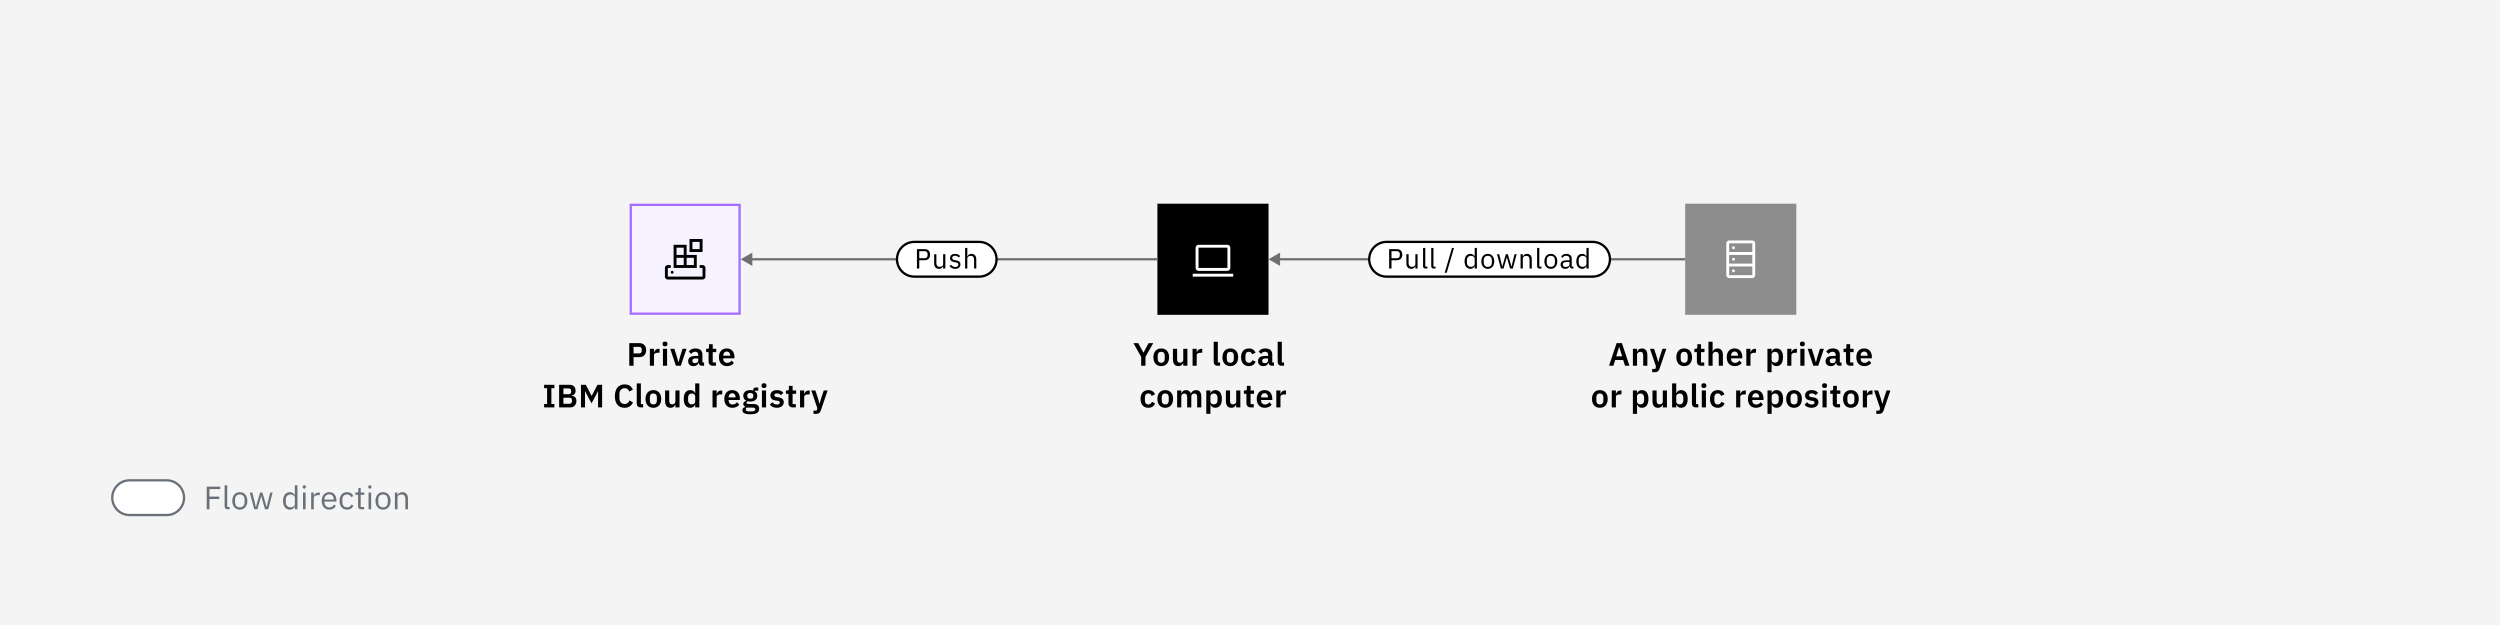
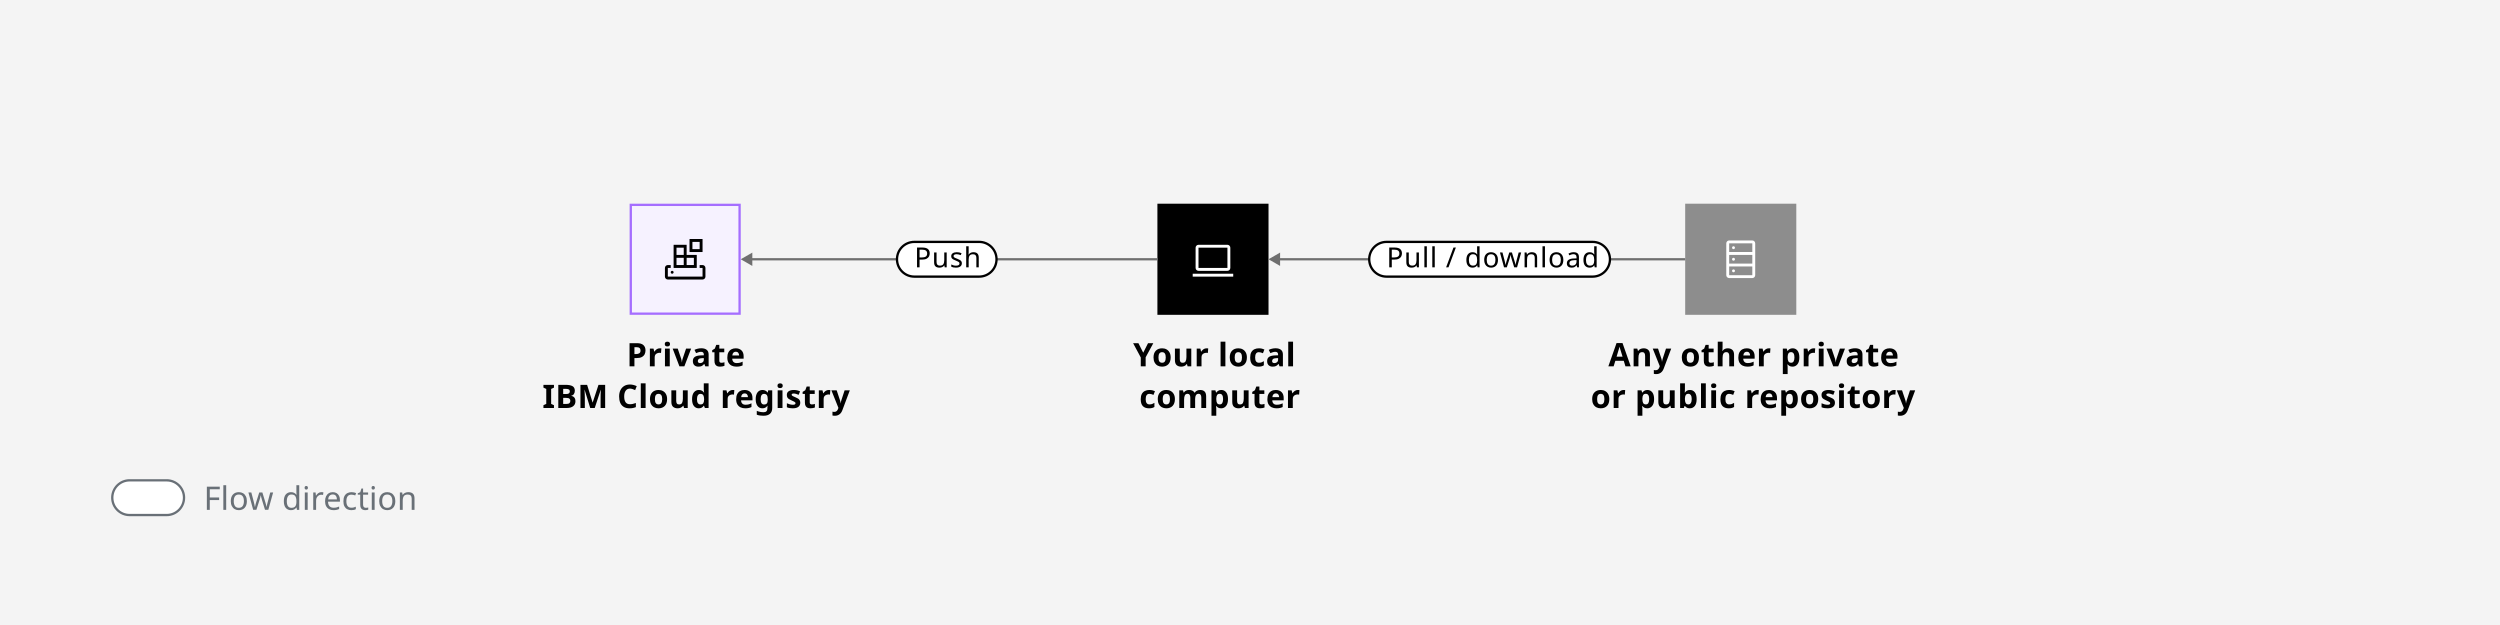
<svg xmlns="http://www.w3.org/2000/svg" width="1080" height="270" viewBox="0 0 1080 270" fill="none">
  <rect width="1080" height="270" fill="#F4F4F4" />
  <path d="M56 207.5H72C76.142 207.5 79.5 210.858 79.5 215C79.5 219.142 76.142 222.5 72 222.5H56C51.858 222.5 48.5 219.142 48.5 215C48.5 210.858 51.858 207.5 56 207.5Z" fill="white" stroke="#697077" />
-   <path d="M90.478 220V215.576H94.72V214.54H90.478V211.264H95.126V210.228H89.302V220H90.478ZM99.217 220V219.02H98.153V209.64H97.033V218.838C97.033 219.51 97.453 220 98.223 220H99.217ZM103.6 220.168C105.532 220.168 106.862 218.684 106.862 216.388C106.862 214.092 105.532 212.608 103.6 212.608C101.668 212.608 100.338 214.092 100.338 216.388C100.338 218.684 101.668 220.168 103.6 220.168ZM103.6 219.174C102.396 219.174 101.542 218.432 101.542 216.906V215.87C101.542 214.344 102.396 213.602 103.6 213.602C104.804 213.602 105.658 214.344 105.658 215.87V216.906C105.658 218.432 104.804 219.174 103.6 219.174ZM109.834 220H111.192L112.2 216.528L112.816 214.33H112.844L113.474 216.528L114.482 220H115.868L117.786 212.776H116.736L115.952 215.898L115.21 219.062H115.182L114.286 215.898L113.348 212.776H112.354L111.444 215.898L110.562 219.062H110.534L109.764 215.898L108.994 212.776H107.902L109.834 220ZM127.377 220H128.497V209.64H127.377V213.952H127.321C126.943 213.042 126.201 212.608 125.207 212.608C123.401 212.608 122.267 214.078 122.267 216.388C122.267 218.698 123.401 220.168 125.207 220.168C126.201 220.168 126.887 219.72 127.321 218.824H127.377V220ZM125.515 219.16C124.255 219.16 123.471 218.292 123.471 217.004V215.772C123.471 214.484 124.255 213.616 125.515 213.616C126.537 213.616 127.377 214.204 127.377 215.002V217.69C127.377 218.628 126.537 219.16 125.515 219.16ZM131.461 211.082C131.937 211.082 132.147 210.83 132.147 210.452V210.27C132.147 209.892 131.937 209.64 131.461 209.64C130.985 209.64 130.775 209.892 130.775 210.27V210.452C130.775 210.83 130.985 211.082 131.461 211.082ZM130.901 220H132.021V212.776H130.901V220ZM135.543 220V215.1C135.543 214.414 136.271 213.896 137.475 213.896H138.133V212.776H137.699C136.523 212.776 135.865 213.42 135.613 214.106H135.543V212.776H134.423V220H135.543ZM142.234 220.168C143.592 220.168 144.628 219.496 145.09 218.516L144.292 217.942C143.914 218.74 143.214 219.188 142.304 219.188C140.96 219.188 140.162 218.25 140.162 217.004V216.668H145.356V216.136C145.356 214.092 144.166 212.608 142.234 212.608C140.274 212.608 138.986 214.092 138.986 216.388C138.986 218.684 140.274 220.168 142.234 220.168ZM142.234 213.546C143.382 213.546 144.152 214.4 144.152 215.674V215.828H140.162V215.73C140.162 214.47 141.016 213.546 142.234 213.546ZM149.912 220.168C151.284 220.168 152.222 219.496 152.684 218.46L151.872 217.914C151.48 218.74 150.822 219.174 149.912 219.174C148.582 219.174 147.896 218.264 147.896 217.004V215.772C147.896 214.512 148.582 213.602 149.912 213.602C150.794 213.602 151.41 214.036 151.676 214.778L152.614 214.302C152.194 213.308 151.34 212.608 149.912 212.608C147.882 212.608 146.692 214.078 146.692 216.388C146.692 218.698 147.882 220.168 149.912 220.168ZM157.283 220V219.02H155.813V213.756H157.395V212.776H155.813V210.774H154.805V212.118C154.805 212.608 154.651 212.776 154.175 212.776H153.503V213.756H154.693V218.81C154.693 219.51 155.113 220 155.883 220H157.283ZM159.778 211.082C160.254 211.082 160.464 210.83 160.464 210.452V210.27C160.464 209.892 160.254 209.64 159.778 209.64C159.302 209.64 159.092 209.892 159.092 210.27V210.452C159.092 210.83 159.302 211.082 159.778 211.082ZM159.218 220H160.338V212.776H159.218V220ZM165.47 220.168C167.402 220.168 168.732 218.684 168.732 216.388C168.732 214.092 167.402 212.608 165.47 212.608C163.538 212.608 162.208 214.092 162.208 216.388C162.208 218.684 163.538 220.168 165.47 220.168ZM165.47 219.174C164.266 219.174 163.412 218.432 163.412 216.906V215.87C163.412 214.344 164.266 213.602 165.47 213.602C166.674 213.602 167.528 214.344 167.528 215.87V216.906C167.528 218.432 166.674 219.174 165.47 219.174ZM171.716 220V214.988C171.716 214.064 172.584 213.616 173.48 213.616C174.558 213.616 175.118 214.274 175.118 215.562V220H176.238V215.366C176.238 213.616 175.3 212.608 173.816 212.608C172.738 212.608 172.122 213.14 171.772 213.952H171.716V212.776H170.596V220H171.716Z" fill="#697077" />
+   <text fill="#697077" xml:space="preserve" style="white-space: pre" font-family="IBM Plex Sans" font-size="14" letter-spacing="0.002em">
+     <tspan x="88" y="220.25">Flow direction</tspan>
+   </text>
  <rect width="124" height="92" transform="translate(234 88)" fill="white" style="mix-blend-mode:multiply" />
  <rect x="272.5" y="88.5" width="47" height="47" fill="#F6F2FF" />
  <path d="M273 89H319V135H273V89Z" fill="white" />
  <path d="M273 89H319V135H273V89Z" fill="#F6F2FF" />
  <rect width="20" height="20" transform="translate(286 102)" fill="white" style="mix-blend-mode:multiply" />
  <path d="M296.625 110.125V105.75H291V115.75H301V110.125H296.625ZM292.25 107H295.375V110.125H292.25V107ZM292.25 111.375H295.375V114.5H292.25V111.375ZM299.75 114.5H296.625V111.375H299.75V114.5Z" fill="black" />
  <path d="M303.5 108.875H297.875V103.25H303.5V108.875ZM299.125 107.625H302.25V104.5H299.125V107.625Z" fill="black" />
  <path d="M303.5 114.5H302.25V115.75H303.5V119.5H288.5V115.75H289.75V114.5H288.5C288.169 114.5 287.851 114.632 287.617 114.867C287.382 115.101 287.25 115.419 287.25 115.75V119.5C287.25 119.831 287.382 120.149 287.617 120.383C287.851 120.618 288.169 120.75 288.5 120.75H303.5C303.831 120.75 304.149 120.618 304.383 120.383C304.618 120.149 304.75 119.831 304.75 119.5V115.75C304.75 115.419 304.618 115.101 304.383 114.867C304.149 114.632 303.831 114.5 303.5 114.5Z" fill="black" />
  <path d="M290.375 118.25C290.72 118.25 291 117.97 291 117.625C291 117.28 290.72 117 290.375 117C290.03 117 289.75 117.28 289.75 117.625C289.75 117.97 290.03 118.25 290.375 118.25Z" fill="black" />
  <rect x="272.5" y="88.5" width="47" height="47" stroke="#A56EFF" />
-   <path d="M273.697 158V154.276H276.245C278.051 154.276 279.143 153.072 279.143 151.252C279.143 149.446 278.051 148.228 276.245 148.228H271.849V158H273.697ZM273.697 149.838H276.077C276.791 149.838 277.225 150.216 277.225 150.93V151.574C277.225 152.288 276.791 152.68 276.077 152.68H273.697V149.838ZM282.521 158V153.52C282.521 152.722 283.151 152.386 284.355 152.386H284.915V150.692H284.523C283.361 150.692 282.773 151.434 282.591 152.204H282.521V150.692H280.729V158H282.521ZM287.281 149.628C288.009 149.628 288.331 149.25 288.331 148.732V148.452C288.331 147.934 288.009 147.556 287.281 147.556C286.539 147.556 286.231 147.934 286.231 148.452V148.732C286.231 149.25 286.539 149.628 287.281 149.628ZM286.385 158H288.177V150.692H286.385V158ZM294.11 158L296.56 150.692H294.852L293.858 153.842L293.144 156.446H293.046L292.332 153.842L291.31 150.692H289.546L291.982 158H294.11ZM299.599 158.168C300.691 158.168 301.489 157.678 301.727 156.74H301.811C301.923 157.496 302.399 158 303.169 158H304.163V156.572H303.435V153.128C303.435 151.462 302.385 150.524 300.411 150.524C298.941 150.524 298.087 151.084 297.555 151.924L298.619 152.876C298.969 152.372 299.445 151.952 300.285 151.952C301.237 151.952 301.643 152.428 301.643 153.24V153.772H300.397C298.409 153.772 297.275 154.514 297.275 156.012C297.275 157.314 298.115 158.168 299.599 158.168ZM300.201 156.866C299.501 156.866 299.095 156.572 299.095 155.984V155.746C299.095 155.172 299.557 154.85 300.495 154.85H301.643V155.816C301.643 156.502 300.999 156.866 300.201 156.866ZM308 158H309.288V156.572H307.902V152.12H309.4V150.692H307.902V148.69H306.292V149.936C306.292 150.44 306.124 150.692 305.592 150.692H305.032V152.12H306.11V156.138C306.11 157.328 306.768 158 308 158ZM314.014 158.168C315.372 158.168 316.436 157.65 317.038 156.824L316.072 155.746C315.624 156.32 315.092 156.74 314.21 156.74C313.034 156.74 312.432 156.026 312.432 154.976V154.794H317.29V154.206C317.29 152.204 316.24 150.524 313.958 150.524C311.816 150.524 310.57 152.022 310.57 154.332C310.57 156.67 311.858 158.168 314.014 158.168ZM313.986 151.868C314.91 151.868 315.428 152.554 315.428 153.562V153.688H312.432V153.576C312.432 152.568 313.048 151.868 313.986 151.868ZM239.493 176V174.516H238.191V167.712H239.493V166.228H235.055V167.712H236.343V174.516H235.055V176H239.493ZM241.541 176H246.497C247.939 176 249.017 174.768 249.017 173.2C249.017 171.534 247.757 170.932 246.903 170.918V170.834C247.799 170.778 248.653 170.218 248.653 168.734C248.653 167.222 247.673 166.228 246.063 166.228H241.541V176ZM243.389 171.814H245.965C246.665 171.814 247.085 172.206 247.085 172.892V173.368C247.085 174.054 246.665 174.432 245.965 174.432H243.389V171.814ZM243.389 167.796H245.671C246.343 167.796 246.735 168.174 246.735 168.832V169.266C246.735 169.91 246.343 170.302 245.671 170.302H243.389V167.796ZM250.984 176H252.734V168.986H252.79L253.546 170.54L255.548 174.236L257.55 170.54L258.306 168.986H258.362V176H260.112V166.228H258.11L255.632 171.002H255.576L253.07 166.228H250.984V176ZM269.836 176.168C271.586 176.168 272.748 175.314 273.448 173.858L271.95 172.976C271.628 173.858 270.942 174.53 269.836 174.53C268.464 174.53 267.582 173.578 267.582 171.898V170.358C267.582 168.692 268.464 167.698 269.836 167.698C270.928 167.698 271.544 168.286 271.824 169.154L273.406 168.314C272.72 166.802 271.586 166.06 269.836 166.06C267.26 166.06 265.622 167.894 265.622 171.184C265.622 174.474 267.26 176.168 269.836 176.168ZM277.831 176V174.572H276.865V165.64H275.073V174.236C275.073 175.356 275.647 176 276.865 176H277.831ZM282.246 176.168C284.346 176.168 285.648 174.684 285.648 172.332C285.648 169.994 284.346 168.524 282.246 168.524C280.16 168.524 278.858 169.994 278.858 172.332C278.858 174.684 280.16 176.168 282.246 176.168ZM282.246 174.726C281.322 174.726 280.734 174.124 280.734 173.018V171.66C280.734 170.568 281.322 169.966 282.246 169.966C283.184 169.966 283.772 170.568 283.772 171.66V173.018C283.772 174.124 283.184 174.726 282.246 174.726ZM291.765 176H293.557V168.692H291.765V173.522C291.765 174.306 291.051 174.684 290.337 174.684C289.483 174.684 289.105 174.138 289.105 173.13V168.692H287.313V173.312C287.313 175.132 288.153 176.168 289.651 176.168C290.855 176.168 291.443 175.51 291.695 174.782H291.765V176ZM300.323 176H302.115V165.64H300.323V169.896H300.253C300.001 169.056 299.203 168.524 298.237 168.524C296.403 168.524 295.381 169.896 295.381 172.332C295.381 174.782 296.403 176.168 298.237 176.168C299.203 176.168 299.987 175.608 300.253 174.782H300.323V176ZM298.811 174.684C297.887 174.684 297.257 174.012 297.257 172.976V171.716C297.257 170.68 297.887 169.994 298.811 169.994C299.665 169.994 300.323 170.456 300.323 171.17V173.494C300.323 174.25 299.665 174.684 298.811 174.684ZM309.602 176V171.52C309.602 170.722 310.232 170.386 311.436 170.386H311.996V168.692H311.604C310.442 168.692 309.854 169.434 309.672 170.204H309.602V168.692H307.81V176H309.602ZM316.352 176.168C317.71 176.168 318.774 175.65 319.376 174.824L318.41 173.746C317.962 174.32 317.43 174.74 316.548 174.74C315.372 174.74 314.77 174.026 314.77 172.976V172.794H319.628V172.206C319.628 170.204 318.578 168.524 316.296 168.524C314.154 168.524 312.908 170.022 312.908 172.332C312.908 174.67 314.196 176.168 316.352 176.168ZM316.324 169.868C317.248 169.868 317.766 170.554 317.766 171.562V171.688H314.77V171.576C314.77 170.568 315.386 169.868 316.324 169.868ZM327.959 176.616C327.959 175.3 327.189 174.53 325.397 174.53H323.437C322.793 174.53 322.485 174.348 322.485 173.984C322.485 173.662 322.723 173.452 323.003 173.326C323.325 173.41 323.703 173.452 324.123 173.452C326.111 173.452 327.147 172.472 327.147 171.002C327.147 170.106 326.769 169.392 326.013 168.972V168.776H327.567V167.404H326.433C325.761 167.404 325.397 167.754 325.397 168.468V168.706C325.033 168.58 324.571 168.524 324.123 168.524C322.149 168.524 321.099 169.518 321.099 171.002C321.099 171.968 321.547 172.724 322.429 173.13V173.186C321.729 173.34 321.085 173.718 321.085 174.474C321.085 175.062 321.421 175.538 322.023 175.692V175.846C321.211 175.972 320.721 176.434 320.721 177.246C320.721 178.324 321.659 178.968 324.123 178.968C326.923 178.968 327.959 178.142 327.959 176.616ZM326.279 176.826C326.279 177.442 325.761 177.736 324.599 177.736H323.703C322.583 177.736 322.163 177.4 322.163 176.84C322.163 176.546 322.275 176.28 322.541 176.084H325.033C325.943 176.084 326.279 176.364 326.279 176.826ZM324.123 172.234C323.269 172.234 322.807 171.842 322.807 171.114V170.876C322.807 170.134 323.269 169.756 324.123 169.756C324.977 169.756 325.439 170.134 325.439 170.876V171.114C325.439 171.842 324.977 172.234 324.123 172.234ZM330.049 167.628C330.777 167.628 331.099 167.25 331.099 166.732V166.452C331.099 165.934 330.777 165.556 330.049 165.556C329.307 165.556 328.999 165.934 328.999 166.452V166.732C328.999 167.25 329.307 167.628 330.049 167.628ZM329.153 176H330.945V168.692H329.153V176ZM335.577 176.168C337.397 176.168 338.587 175.188 338.587 173.774C338.587 172.556 337.817 171.842 336.221 171.618L335.479 171.52C334.793 171.408 334.527 171.184 334.527 170.694C334.527 170.246 334.863 169.938 335.633 169.938C336.347 169.938 336.963 170.274 337.383 170.722L338.433 169.672C337.733 168.944 337.005 168.524 335.577 168.524C333.911 168.524 332.805 169.42 332.805 170.834C332.805 172.164 333.673 172.85 335.241 173.046L335.969 173.144C336.613 173.228 336.865 173.494 336.865 173.914C336.865 174.432 336.501 174.754 335.647 174.754C334.821 174.754 334.177 174.376 333.645 173.76L332.553 174.824C333.281 175.664 334.191 176.168 335.577 176.168ZM342.502 176H343.79V174.572H342.404V170.12H343.902V168.692H342.404V166.69H340.794V167.936C340.794 168.44 340.626 168.692 340.094 168.692H339.534V170.12H340.612V174.138C340.612 175.328 341.27 176 342.502 176ZM347.408 176V171.52C347.408 170.722 348.038 170.386 349.242 170.386H349.802V168.692H349.41C348.248 168.692 347.66 169.434 347.478 170.204H347.408V168.692H345.616V176H347.408ZM354.587 172.556L354.083 174.404H353.999L353.523 172.556L352.249 168.692H350.471L353.089 176.35L352.753 177.372H351.437V178.8H352.515C353.719 178.8 354.237 178.352 354.601 177.302L357.541 168.692H355.861L354.587 172.556Z" fill="black" />
+   <text fill="black" xml:space="preserve" style="white-space: pre" font-family="IBM Plex Sans" font-size="14" font-weight="600" letter-spacing="0.16px">
+     <tspan x="270.701" y="158.25">Private 
+ </tspan>
+     <tspan x="234.313" y="176.25">IBM Cloud registry</tspan>
+   </text>
  <rect width="70" height="92" transform="translate(489 88)" fill="white" style="mix-blend-mode:multiply" />
  <rect width="48" height="48" transform="translate(500 88)" fill="black" />
  <rect width="20" height="20" transform="translate(514 102)" fill="white" style="mix-blend-mode:multiply" />
  <path d="M530.25 117.003H517.75C517.419 117.003 517.101 116.871 516.867 116.637C516.632 116.402 516.5 116.084 516.5 115.753V107.003C516.5 106.672 516.632 106.354 516.866 106.12C517.101 105.885 517.419 105.753 517.75 105.753H530.25C530.581 105.753 530.899 105.885 531.133 106.12C531.368 106.354 531.5 106.672 531.5 107.003V115.753C531.5 116.084 531.368 116.402 531.133 116.636C530.899 116.871 530.581 117.003 530.25 117.003ZM517.75 107.003V115.753H530.25V107.003H517.75Z" fill="white" />
  <path d="M532.75 118.253H515.25V119.503H532.75V118.253Z" fill="white" />
-   <path d="M494.847 158V154.15L498.207 148.228H496.191L493.993 152.358H493.965L491.711 148.228H489.639L492.985 154.164V158H494.847ZM501.646 158.168C503.746 158.168 505.048 156.684 505.048 154.332C505.048 151.994 503.746 150.524 501.646 150.524C499.56 150.524 498.258 151.994 498.258 154.332C498.258 156.684 499.56 158.168 501.646 158.168ZM501.646 156.726C500.722 156.726 500.134 156.124 500.134 155.018V153.66C500.134 152.568 500.722 151.966 501.646 151.966C502.584 151.966 503.172 152.568 503.172 153.66V155.018C503.172 156.124 502.584 156.726 501.646 156.726ZM511.164 158H512.956V150.692H511.164V155.522C511.164 156.306 510.45 156.684 509.736 156.684C508.882 156.684 508.504 156.138 508.504 155.13V150.692H506.712V155.312C506.712 157.132 507.552 158.168 509.05 158.168C510.254 158.168 510.842 157.51 511.094 156.782H511.164V158ZM516.979 158V153.52C516.979 152.722 517.609 152.386 518.813 152.386H519.373V150.692H518.981C517.819 150.692 517.231 151.434 517.049 152.204H516.979V150.692H515.187V158H516.979ZM527.069 158V156.572H526.103V147.64H524.311V156.236C524.311 157.356 524.885 158 526.103 158H527.069ZM531.485 158.168C533.585 158.168 534.887 156.684 534.887 154.332C534.887 151.994 533.585 150.524 531.485 150.524C529.399 150.524 528.097 151.994 528.097 154.332C528.097 156.684 529.399 158.168 531.485 158.168ZM531.485 156.726C530.561 156.726 529.973 156.124 529.973 155.018V153.66C529.973 152.568 530.561 151.966 531.485 151.966C532.423 151.966 533.011 152.568 533.011 153.66V155.018C533.011 156.124 532.423 156.726 531.485 156.726ZM539.519 158.168C540.933 158.168 541.955 157.524 542.431 156.236L541.059 155.578C540.793 156.236 540.373 156.726 539.519 156.726C538.525 156.726 538.021 156.04 538.021 155.018V153.688C538.021 152.666 538.525 151.966 539.519 151.966C540.289 151.966 540.751 152.414 540.919 153.03L542.389 152.372C541.955 151.224 540.989 150.524 539.519 150.524C537.363 150.524 536.145 151.994 536.145 154.332C536.145 156.684 537.363 158.168 539.519 158.168ZM545.779 158.168C546.871 158.168 547.669 157.678 547.907 156.74H547.991C548.103 157.496 548.579 158 549.349 158H550.343V156.572H549.615V153.128C549.615 151.462 548.565 150.524 546.591 150.524C545.121 150.524 544.267 151.084 543.735 151.924L544.799 152.876C545.149 152.372 545.625 151.952 546.465 151.952C547.417 151.952 547.823 152.428 547.823 153.24V153.772H546.577C544.589 153.772 543.455 154.514 543.455 156.012C543.455 157.314 544.295 158.168 545.779 158.168ZM546.381 156.866C545.681 156.866 545.275 156.572 545.275 155.984V155.746C545.275 155.172 545.737 154.85 546.675 154.85H547.823V155.816C547.823 156.502 547.179 156.866 546.381 156.866ZM554.711 158V156.572H553.745V147.64H551.953V156.236C551.953 157.356 552.527 158 553.745 158H554.711ZM496.092 176.168C497.506 176.168 498.528 175.524 499.004 174.236L497.632 173.578C497.366 174.236 496.946 174.726 496.092 174.726C495.098 174.726 494.594 174.04 494.594 173.018V171.688C494.594 170.666 495.098 169.966 496.092 169.966C496.862 169.966 497.324 170.414 497.492 171.03L498.962 170.372C498.528 169.224 497.562 168.524 496.092 168.524C493.936 168.524 492.718 169.994 492.718 172.332C492.718 174.684 493.936 176.168 496.092 176.168ZM503.376 176.168C505.476 176.168 506.778 174.684 506.778 172.332C506.778 169.994 505.476 168.524 503.376 168.524C501.29 168.524 499.988 169.994 499.988 172.332C499.988 174.684 501.29 176.168 503.376 176.168ZM503.376 174.726C502.452 174.726 501.864 174.124 501.864 173.018V171.66C501.864 170.568 502.452 169.966 503.376 169.966C504.314 169.966 504.902 170.568 504.902 171.66V173.018C504.902 174.124 504.314 174.726 503.376 174.726ZM510.318 176V171.17C510.318 170.386 510.99 169.994 511.676 169.994C512.474 169.994 512.852 170.512 512.852 171.562V176H514.644V171.17C514.644 170.386 515.302 169.994 516.002 169.994C516.8 169.994 517.178 170.512 517.178 171.562V176H518.97V171.38C518.97 169.56 518.158 168.524 516.73 168.524C515.568 168.524 514.756 169.182 514.49 169.994H514.462C514.112 169.014 513.342 168.524 512.348 168.524C511.256 168.524 510.668 169.14 510.388 169.91H510.318V168.692H508.526V176H510.318ZM521.114 178.8H522.906V174.782H522.962C523.242 175.608 524.012 176.168 524.978 176.168C526.826 176.168 527.848 174.782 527.848 172.332C527.848 169.896 526.826 168.524 524.978 168.524C524.012 168.524 523.228 169.056 522.962 169.896H522.906V168.692H521.114V178.8ZM524.404 174.684C523.55 174.684 522.906 174.25 522.906 173.494V171.17C522.906 170.456 523.55 169.994 524.404 169.994C525.328 169.994 525.972 170.68 525.972 171.716V172.976C525.972 174.012 525.328 174.684 524.404 174.684ZM534.037 176H535.829V168.692H534.037V173.522C534.037 174.306 533.323 174.684 532.609 174.684C531.755 174.684 531.377 174.138 531.377 173.13V168.692H529.585V173.312C529.585 175.132 530.425 176.168 531.923 176.168C533.127 176.168 533.715 175.51 533.967 174.782H534.037V176ZM540.341 176H541.629V174.572H540.243V170.12H541.741V168.692H540.243V166.69H538.633V167.936C538.633 168.44 538.465 168.692 537.933 168.692H537.373V170.12H538.451V174.138C538.451 175.328 539.109 176 540.341 176ZM546.355 176.168C547.713 176.168 548.777 175.65 549.379 174.824L548.413 173.746C547.965 174.32 547.433 174.74 546.551 174.74C545.375 174.74 544.773 174.026 544.773 172.976V172.794H549.631V172.206C549.631 170.204 548.581 168.524 546.299 168.524C544.157 168.524 542.911 170.022 542.911 172.332C542.911 174.67 544.199 176.168 546.355 176.168ZM546.327 169.868C547.251 169.868 547.769 170.554 547.769 171.562V171.688H544.773V171.576C544.773 170.568 545.389 169.868 546.327 169.868ZM553.159 176V171.52C553.159 170.722 553.789 170.386 554.993 170.386H555.553V168.692H555.161C553.999 168.692 553.411 169.434 553.229 170.204H553.159V168.692H551.367V176H553.159Z" fill="black" />
+   <text fill="black" xml:space="preserve" style="white-space: pre" font-family="IBM Plex Sans" font-size="14" font-weight="600" letter-spacing="0.16px">
+     <tspan x="489.499" y="158.25">Your local 
+ </tspan>
+     <tspan x="492.172" y="176.25">computer</tspan>
+   </text>
  <rect width="130" height="92" transform="translate(687 88)" fill="white" style="mix-blend-mode:multiply" />
  <rect width="48" height="48" transform="translate(728 88)" fill="#8D8D8D" />
  <rect width="20" height="20" transform="translate(742 102)" fill="white" style="mix-blend-mode:multiply" />
  <path d="M757 103.875H747C746.668 103.875 746.351 104.007 746.116 104.241C745.882 104.476 745.75 104.793 745.75 105.125V118.875C745.75 119.207 745.882 119.524 746.116 119.759C746.351 119.993 746.668 120.125 747 120.125H757C757.332 120.125 757.649 119.993 757.884 119.759C758.118 119.524 758.25 119.207 758.25 118.875V105.125C758.25 104.793 758.118 104.476 757.884 104.241C757.649 104.007 757.332 103.875 757 103.875ZM757 105.125V108.875H747V105.125H757ZM747 113.875V110.125H757V113.875H747ZM747 118.875V115.125H757V118.875H747Z" fill="white" />
  <path d="M748.875 107.625C749.22 107.625 749.5 107.345 749.5 107C749.5 106.655 749.22 106.375 748.875 106.375C748.53 106.375 748.25 106.655 748.25 107C748.25 107.345 748.53 107.625 748.875 107.625Z" fill="white" />
  <path d="M748.875 112.625C749.22 112.625 749.5 112.345 749.5 112C749.5 111.655 749.22 111.375 748.875 111.375C748.53 111.375 748.25 111.655 748.25 112C748.25 112.345 748.53 112.625 748.875 112.625Z" fill="white" />
  <path d="M748.875 117.625C749.22 117.625 749.5 117.345 749.5 117C749.5 116.655 749.22 116.375 748.875 116.375C748.53 116.375 748.25 116.655 748.25 117C748.25 117.345 748.53 117.625 748.875 117.625Z" fill="white" />
-   <path d="M703.923 158L700.675 148.228H698.379L695.103 158H696.979L697.749 155.508H701.221L702.005 158H703.923ZM700.773 153.926H698.197L699.443 149.908H699.513L700.773 153.926ZM707.203 158V153.17C707.203 152.386 707.917 151.994 708.659 151.994C709.513 151.994 709.863 152.526 709.863 153.562V158H711.655V153.38C711.655 151.56 710.815 150.524 709.317 150.524C708.183 150.524 707.567 151.126 707.273 151.91H707.203V150.692H705.411V158H707.203ZM716.898 154.556L716.394 156.404H716.31L715.834 154.556L714.56 150.692H712.782L715.4 158.35L715.064 159.372H713.748V160.8H714.826C716.03 160.8 716.548 160.352 716.912 159.302L719.852 150.692H718.172L716.898 154.556ZM727.561 158.168C729.661 158.168 730.963 156.684 730.963 154.332C730.963 151.994 729.661 150.524 727.561 150.524C725.475 150.524 724.173 151.994 724.173 154.332C724.173 156.684 725.475 158.168 727.561 158.168ZM727.561 156.726C726.637 156.726 726.049 156.124 726.049 155.018V153.66C726.049 152.568 726.637 151.966 727.561 151.966C728.499 151.966 729.087 152.568 729.087 153.66V155.018C729.087 156.124 728.499 156.726 727.561 156.726ZM734.939 158H736.227V156.572H734.841V152.12H736.339V150.692H734.841V148.69H733.231V149.936C733.231 150.44 733.063 150.692 732.531 150.692H731.971V152.12H733.049V156.138C733.049 157.328 733.707 158 734.939 158ZM738.053 158H739.845V153.17C739.845 152.386 740.559 151.994 741.301 151.994C742.155 151.994 742.505 152.526 742.505 153.562V158H744.297V153.38C744.297 151.56 743.457 150.524 741.959 150.524C740.825 150.524 740.209 151.126 739.915 151.91H739.845V147.64H738.053V158ZM749.397 158.168C750.755 158.168 751.819 157.65 752.421 156.824L751.455 155.746C751.007 156.32 750.475 156.74 749.593 156.74C748.417 156.74 747.815 156.026 747.815 154.976V154.794H752.673V154.206C752.673 152.204 751.623 150.524 749.341 150.524C747.199 150.524 745.953 152.022 745.953 154.332C745.953 156.67 747.241 158.168 749.397 158.168ZM749.369 151.868C750.293 151.868 750.811 152.554 750.811 153.562V153.688H747.815V153.576C747.815 152.568 748.431 151.868 749.369 151.868ZM756.202 158V153.52C756.202 152.722 756.832 152.386 758.036 152.386H758.596V150.692H758.204C757.042 150.692 756.454 151.434 756.272 152.204H756.202V150.692H754.41V158H756.202ZM763.535 160.8H765.327V156.782H765.383C765.663 157.608 766.433 158.168 767.399 158.168C769.247 158.168 770.269 156.782 770.269 154.332C770.269 151.896 769.247 150.524 767.399 150.524C766.433 150.524 765.649 151.056 765.383 151.896H765.327V150.692H763.535V160.8ZM766.825 156.684C765.971 156.684 765.327 156.25 765.327 155.494V153.17C765.327 152.456 765.971 151.994 766.825 151.994C767.749 151.994 768.393 152.68 768.393 153.716V154.976C768.393 156.012 767.749 156.684 766.825 156.684ZM773.881 158V153.52C773.881 152.722 774.511 152.386 775.715 152.386H776.275V150.692H775.883C774.721 150.692 774.133 151.434 773.951 152.204H773.881V150.692H772.089V158H773.881ZM778.641 149.628C779.369 149.628 779.691 149.25 779.691 148.732V148.452C779.691 147.934 779.369 147.556 778.641 147.556C777.899 147.556 777.591 147.934 777.591 148.452V148.732C777.591 149.25 777.899 149.628 778.641 149.628ZM777.745 158H779.537V150.692H777.745V158ZM785.47 158L787.92 150.692H786.212L785.218 153.842L784.504 156.446H784.406L783.692 153.842L782.67 150.692H780.906L783.342 158H785.47ZM790.959 158.168C792.051 158.168 792.849 157.678 793.087 156.74H793.171C793.283 157.496 793.759 158 794.529 158H795.523V156.572H794.795V153.128C794.795 151.462 793.745 150.524 791.771 150.524C790.301 150.524 789.447 151.084 788.915 151.924L789.979 152.876C790.329 152.372 790.805 151.952 791.645 151.952C792.597 151.952 793.003 152.428 793.003 153.24V153.772H791.757C789.769 153.772 788.635 154.514 788.635 156.012C788.635 157.314 789.475 158.168 790.959 158.168ZM791.561 156.866C790.861 156.866 790.455 156.572 790.455 155.984V155.746C790.455 155.172 790.917 154.85 791.855 154.85H793.003V155.816C793.003 156.502 792.359 156.866 791.561 156.866ZM799.361 158H800.649V156.572H799.263V152.12H800.761V150.692H799.263V148.69H797.653V149.936C797.653 150.44 797.485 150.692 796.953 150.692H796.393V152.12H797.471V156.138C797.471 157.328 798.129 158 799.361 158ZM805.374 158.168C806.732 158.168 807.796 157.65 808.398 156.824L807.432 155.746C806.984 156.32 806.452 156.74 805.57 156.74C804.394 156.74 803.792 156.026 803.792 154.976V154.794H808.65V154.206C808.65 152.204 807.6 150.524 805.318 150.524C803.176 150.524 801.93 152.022 801.93 154.332C801.93 156.67 803.218 158.168 805.374 158.168ZM805.346 151.868C806.27 151.868 806.788 152.554 806.788 153.562V153.688H803.792V153.576C803.792 152.568 804.408 151.868 805.346 151.868ZM691.127 176.168C693.227 176.168 694.529 174.684 694.529 172.332C694.529 169.994 693.227 168.524 691.127 168.524C689.041 168.524 687.739 169.994 687.739 172.332C687.739 174.684 689.041 176.168 691.127 176.168ZM691.127 174.726C690.203 174.726 689.615 174.124 689.615 173.018V171.66C689.615 170.568 690.203 169.966 691.127 169.966C692.065 169.966 692.653 170.568 692.653 171.66V173.018C692.653 174.124 692.065 174.726 691.127 174.726ZM698.07 176V171.52C698.07 170.722 698.7 170.386 699.904 170.386H700.464V168.692H700.072C698.91 168.692 698.322 169.434 698.14 170.204H698.07V168.692H696.278V176H698.07ZM705.402 178.8H707.194V174.782H707.25C707.53 175.608 708.3 176.168 709.266 176.168C711.114 176.168 712.136 174.782 712.136 172.332C712.136 169.896 711.114 168.524 709.266 168.524C708.3 168.524 707.516 169.056 707.25 169.896H707.194V168.692H705.402V178.8ZM708.692 174.684C707.838 174.684 707.194 174.25 707.194 173.494V171.17C707.194 170.456 707.838 169.994 708.692 169.994C709.616 169.994 710.26 170.68 710.26 171.716V172.976C710.26 174.012 709.616 174.684 708.692 174.684ZM718.325 176H720.117V168.692H718.325V173.522C718.325 174.306 717.611 174.684 716.897 174.684C716.043 174.684 715.665 174.138 715.665 173.13V168.692H713.873V173.312C713.873 175.132 714.713 176.168 716.211 176.168C717.415 176.168 718.003 175.51 718.255 174.782H718.325V176ZM722.347 176H724.139V174.782H724.195C724.475 175.608 725.245 176.168 726.211 176.168C728.059 176.168 729.081 174.782 729.081 172.332C729.081 169.896 728.059 168.524 726.211 168.524C725.245 168.524 724.461 169.056 724.195 169.896H724.139V165.64H722.347V176ZM725.637 174.684C724.783 174.684 724.139 174.25 724.139 173.494V171.17C724.139 170.456 724.783 169.994 725.637 169.994C726.561 169.994 727.205 170.68 727.205 171.716V172.976C727.205 174.012 726.561 174.684 725.637 174.684ZM733.66 176V174.572H732.694V165.64H730.902V174.236C730.902 175.356 731.476 176 732.694 176H733.66ZM736.073 167.628C736.801 167.628 737.123 167.25 737.123 166.732V166.452C737.123 165.934 736.801 165.556 736.073 165.556C735.331 165.556 735.023 165.934 735.023 166.452V166.732C735.023 167.25 735.331 167.628 736.073 167.628ZM735.177 176H736.969V168.692H735.177V176ZM742.09 176.168C743.504 176.168 744.526 175.524 745.002 174.236L743.63 173.578C743.364 174.236 742.944 174.726 742.09 174.726C741.096 174.726 740.592 174.04 740.592 173.018V171.688C740.592 170.666 741.096 169.966 742.09 169.966C742.86 169.966 743.322 170.414 743.49 171.03L744.96 170.372C744.526 169.224 743.56 168.524 742.09 168.524C739.934 168.524 738.716 169.994 738.716 172.332C738.716 174.684 739.934 176.168 742.09 176.168ZM751.804 176V171.52C751.804 170.722 752.434 170.386 753.638 170.386H754.198V168.692H753.806C752.644 168.692 752.056 169.434 751.874 170.204H751.804V168.692H750.012V176H751.804ZM758.554 176.168C759.912 176.168 760.976 175.65 761.578 174.824L760.612 173.746C760.164 174.32 759.632 174.74 758.75 174.74C757.574 174.74 756.972 174.026 756.972 172.976V172.794H761.83V172.206C761.83 170.204 760.78 168.524 758.498 168.524C756.356 168.524 755.11 170.022 755.11 172.332C755.11 174.67 756.398 176.168 758.554 176.168ZM758.526 169.868C759.45 169.868 759.968 170.554 759.968 171.562V171.688H756.972V171.576C756.972 170.568 757.588 169.868 758.526 169.868ZM763.567 178.8H765.359V174.782H765.415C765.695 175.608 766.465 176.168 767.431 176.168C769.279 176.168 770.301 174.782 770.301 172.332C770.301 169.896 769.279 168.524 767.431 168.524C766.465 168.524 765.681 169.056 765.415 169.896H765.359V168.692H763.567V178.8ZM766.857 174.684C766.003 174.684 765.359 174.25 765.359 173.494V171.17C765.359 170.456 766.003 169.994 766.857 169.994C767.781 169.994 768.425 170.68 768.425 171.716V172.976C768.425 174.012 767.781 174.684 766.857 174.684ZM775.019 176.168C777.119 176.168 778.421 174.684 778.421 172.332C778.421 169.994 777.119 168.524 775.019 168.524C772.933 168.524 771.631 169.994 771.631 172.332C771.631 174.684 772.933 176.168 775.019 176.168ZM775.019 174.726C774.095 174.726 773.507 174.124 773.507 173.018V171.66C773.507 170.568 774.095 169.966 775.019 169.966C775.957 169.966 776.545 170.568 776.545 171.66V173.018C776.545 174.124 775.957 174.726 775.019 174.726ZM782.564 176.168C784.384 176.168 785.574 175.188 785.574 173.774C785.574 172.556 784.804 171.842 783.208 171.618L782.466 171.52C781.78 171.408 781.514 171.184 781.514 170.694C781.514 170.246 781.85 169.938 782.62 169.938C783.334 169.938 783.95 170.274 784.37 170.722L785.42 169.672C784.72 168.944 783.992 168.524 782.564 168.524C780.898 168.524 779.792 169.42 779.792 170.834C779.792 172.164 780.66 172.85 782.228 173.046L782.956 173.144C783.6 173.228 783.852 173.494 783.852 173.914C783.852 174.432 783.488 174.754 782.634 174.754C781.808 174.754 781.164 174.376 780.632 173.76L779.54 174.824C780.268 175.664 781.178 176.168 782.564 176.168ZM788.212 167.628C788.94 167.628 789.262 167.25 789.262 166.732V166.452C789.262 165.934 788.94 165.556 788.212 165.556C787.47 165.556 787.162 165.934 787.162 166.452V166.732C787.162 167.25 787.47 167.628 788.212 167.628ZM787.316 176H789.108V168.692H787.316V176ZM793.628 176H794.916V174.572H793.53V170.12H795.028V168.692H793.53V166.69H791.92V167.936C791.92 168.44 791.752 168.692 791.22 168.692H790.66V170.12H791.738V174.138C791.738 175.328 792.396 176 793.628 176ZM799.585 176.168C801.685 176.168 802.987 174.684 802.987 172.332C802.987 169.994 801.685 168.524 799.585 168.524C797.499 168.524 796.197 169.994 796.197 172.332C796.197 174.684 797.499 176.168 799.585 176.168ZM799.585 174.726C798.661 174.726 798.073 174.124 798.073 173.018V171.66C798.073 170.568 798.661 169.966 799.585 169.966C800.523 169.966 801.111 170.568 801.111 171.66V173.018C801.111 174.124 800.523 174.726 799.585 174.726ZM806.528 176V171.52C806.528 170.722 807.158 170.386 808.362 170.386H808.922V168.692H808.53C807.368 168.692 806.78 169.434 806.598 170.204H806.528V168.692H804.736V176H806.528ZM813.707 172.556L813.203 174.404H813.119L812.643 172.556L811.369 168.692H809.591L812.209 176.35L811.873 177.372H810.557V178.8H811.635C812.839 178.8 813.357 178.352 813.721 177.302L816.661 168.692H814.981L813.707 172.556Z" fill="black" />
+   <text fill="black" xml:space="preserve" style="white-space: pre" font-family="IBM Plex Sans" font-size="14" font-weight="600" letter-spacing="0.16px">
+     <tspan x="694.809" y="158.25">Any other private
+ </tspan>
+     <tspan x="687.193" y="176.25">or public repository</tspan>
+   </text>
  <path d="M320 112L325 114.887L325 109.113L320 112ZM389.643 111.5L324.5 111.5L324.5 112.5L389.643 112.5L389.643 111.5ZM389.643 112.5L500 112.5L500 111.5L389.643 111.5L389.643 112.5Z" fill="#6F6F6F" />
  <rect x="387.5" y="104.5" width="43" height="15" rx="7.5" fill="white" />
-   <path d="M397.124 116V112.424H399.452C400.952 112.424 401.792 111.5 401.792 110.024C401.792 108.548 400.952 107.624 399.452 107.624H396.116V116H397.124ZM397.124 108.512H399.452C400.244 108.512 400.712 108.944 400.712 109.712V110.336C400.712 111.104 400.244 111.536 399.452 111.536H397.124V108.512ZM407.433 116H408.393V109.808H407.433V114.092C407.433 114.908 406.689 115.28 405.933 115.28C405.009 115.28 404.517 114.716 404.517 113.612V109.808H403.557V113.78C403.557 115.28 404.373 116.144 405.645 116.144C406.677 116.144 407.145 115.58 407.385 114.992H407.433V116ZM412.618 116.144C414.034 116.144 414.91 115.412 414.91 114.212C414.91 113.276 414.382 112.676 413.014 112.472L412.534 112.4C411.766 112.28 411.346 112.04 411.346 111.44C411.346 110.852 411.766 110.48 412.558 110.48C413.35 110.48 413.878 110.852 414.154 111.236L414.79 110.66C414.286 110.036 413.626 109.664 412.63 109.664C411.37 109.664 410.422 110.264 410.422 111.488C410.422 112.64 411.274 113.108 412.414 113.276L412.906 113.348C413.722 113.468 413.986 113.84 413.986 114.32C413.986 114.956 413.506 115.328 412.69 115.328C411.91 115.328 411.334 114.98 410.854 114.38L410.17 114.932C410.722 115.664 411.478 116.144 412.618 116.144ZM416.925 116H417.885V111.704C417.885 110.912 418.629 110.528 419.397 110.528C420.321 110.528 420.801 111.092 420.801 112.196V116H421.761V112.028C421.761 110.528 420.957 109.664 419.685 109.664C418.761 109.664 418.233 110.12 417.933 110.816H417.885V107.12H416.925V116Z" fill="black" />
+   <text fill="black" xml:space="preserve" style="white-space: pre" font-family="IBM Plex Sans" font-size="12" letter-spacing="0.32px">
+     <tspan x="395" y="115.5">Push</tspan>
+   </text>
  <rect x="387.5" y="104.5" width="43" height="15" rx="7.5" stroke="black" />
  <path d="M548 112L553 114.887L553 109.113L548 112ZM617.643 111.5L552.5 111.5L552.5 112.5L617.643 112.5L617.643 111.5ZM617.643 112.5L728 112.5L728 111.5L617.643 111.5L617.643 112.5Z" fill="#6F6F6F" />
  <rect x="591.5" y="104.5" width="104" height="15" rx="7.5" fill="white" />
-   <path d="M601.124 116V112.424H603.452C604.952 112.424 605.792 111.5 605.792 110.024C605.792 108.548 604.952 107.624 603.452 107.624H600.116V116H601.124ZM601.124 108.512H603.452C604.244 108.512 604.712 108.944 604.712 109.712V110.336C604.712 111.104 604.244 111.536 603.452 111.536H601.124V108.512ZM611.433 116H612.393V109.808H611.433V114.092C611.433 114.908 610.689 115.28 609.933 115.28C609.009 115.28 608.517 114.716 608.517 113.612V109.808H607.557V113.78C607.557 115.28 608.373 116.144 609.645 116.144C610.677 116.144 611.145 115.58 611.385 114.992H611.433V116ZM616.63 116V115.16H615.718V107.12H614.758V115.004C614.758 115.58 615.118 116 615.778 116H616.63ZM620.161 116V115.16H619.249V107.12H618.289V115.004C618.289 115.58 618.649 116 619.309 116H620.161ZM624.986 117.812L628.118 107.12H627.254L624.122 117.812H624.986ZM637.064 116H638.024V107.12H637.064V110.816H637.016C636.692 110.036 636.056 109.664 635.204 109.664C633.656 109.664 632.684 110.924 632.684 112.904C632.684 114.884 633.656 116.144 635.204 116.144C636.056 116.144 636.644 115.76 637.016 114.992H637.064V116ZM635.468 115.28C634.388 115.28 633.716 114.536 633.716 113.432V112.376C633.716 111.272 634.388 110.528 635.468 110.528C636.344 110.528 637.064 111.032 637.064 111.716V114.02C637.064 114.824 636.344 115.28 635.468 115.28ZM642.725 116.144C644.381 116.144 645.521 114.872 645.521 112.904C645.521 110.936 644.381 109.664 642.725 109.664C641.069 109.664 639.929 110.936 639.929 112.904C639.929 114.872 641.069 116.144 642.725 116.144ZM642.725 115.292C641.693 115.292 640.961 114.656 640.961 113.348V112.46C640.961 111.152 641.693 110.516 642.725 110.516C643.757 110.516 644.489 111.152 644.489 112.46V113.348C644.489 114.656 643.757 115.292 642.725 115.292ZM648.369 116H649.533L650.397 113.024L650.925 111.14H650.949L651.489 113.024L652.353 116H653.541L655.185 109.808H654.285L653.613 112.484L652.977 115.196H652.953L652.185 112.484L651.381 109.808H650.529L649.749 112.484L648.993 115.196H648.969L648.309 112.484L647.649 109.808H646.713L648.369 116ZM657.852 116V111.704C657.852 110.912 658.596 110.528 659.364 110.528C660.288 110.528 660.768 111.092 660.768 112.196V116H661.728V112.028C661.728 110.528 660.924 109.664 659.652 109.664C658.728 109.664 658.2 110.12 657.9 110.816H657.852V109.808H656.892V116H657.852ZM665.904 116V115.16H664.992V107.12H664.032V115.004C664.032 115.58 664.392 116 665.052 116H665.904ZM669.962 116.144C671.618 116.144 672.758 114.872 672.758 112.904C672.758 110.936 671.618 109.664 669.962 109.664C668.306 109.664 667.166 110.936 667.166 112.904C667.166 114.872 668.306 116.144 669.962 116.144ZM669.962 115.292C668.93 115.292 668.198 114.656 668.198 113.348V112.46C668.198 111.152 668.93 110.516 669.962 110.516C670.994 110.516 671.726 111.152 671.726 112.46V113.348C671.726 114.656 670.994 115.292 669.962 115.292ZM679.697 116V115.16H678.989V111.752C678.989 110.444 678.101 109.664 676.613 109.664C675.497 109.664 674.753 110.216 674.417 110.876L674.993 111.416C675.329 110.852 675.821 110.492 676.565 110.492C677.549 110.492 678.029 110.972 678.029 111.848V112.46H676.805C675.005 112.46 674.165 113.108 674.165 114.272C674.165 115.424 674.933 116.144 676.241 116.144C677.105 116.144 677.765 115.748 678.029 114.992H678.089C678.161 115.568 678.449 116 679.157 116H679.697ZM676.397 115.328C675.653 115.328 675.173 114.98 675.173 114.368V114.116C675.173 113.516 675.665 113.18 676.757 113.18H678.029V114.2C678.029 114.836 677.345 115.328 676.397 115.328ZM685.347 116H686.307V107.12H685.347V110.816H685.299C684.975 110.036 684.339 109.664 683.487 109.664C681.939 109.664 680.967 110.924 680.967 112.904C680.967 114.884 681.939 116.144 683.487 116.144C684.339 116.144 684.927 115.76 685.299 114.992H685.347V116ZM683.751 115.28C682.671 115.28 681.999 114.536 681.999 113.432V112.376C681.999 111.272 682.671 110.528 683.751 110.528C684.627 110.528 685.347 111.032 685.347 111.716V114.02C685.347 114.824 684.627 115.28 683.751 115.28Z" fill="black" />
+   <text fill="black" xml:space="preserve" style="white-space: pre" font-family="IBM Plex Sans" font-size="12" letter-spacing="0.32px">
+     <tspan x="599" y="115.5">Pull / download</tspan>
+   </text>
  <rect x="591.5" y="104.5" width="104" height="15" rx="7.5" stroke="black" />
</svg>
